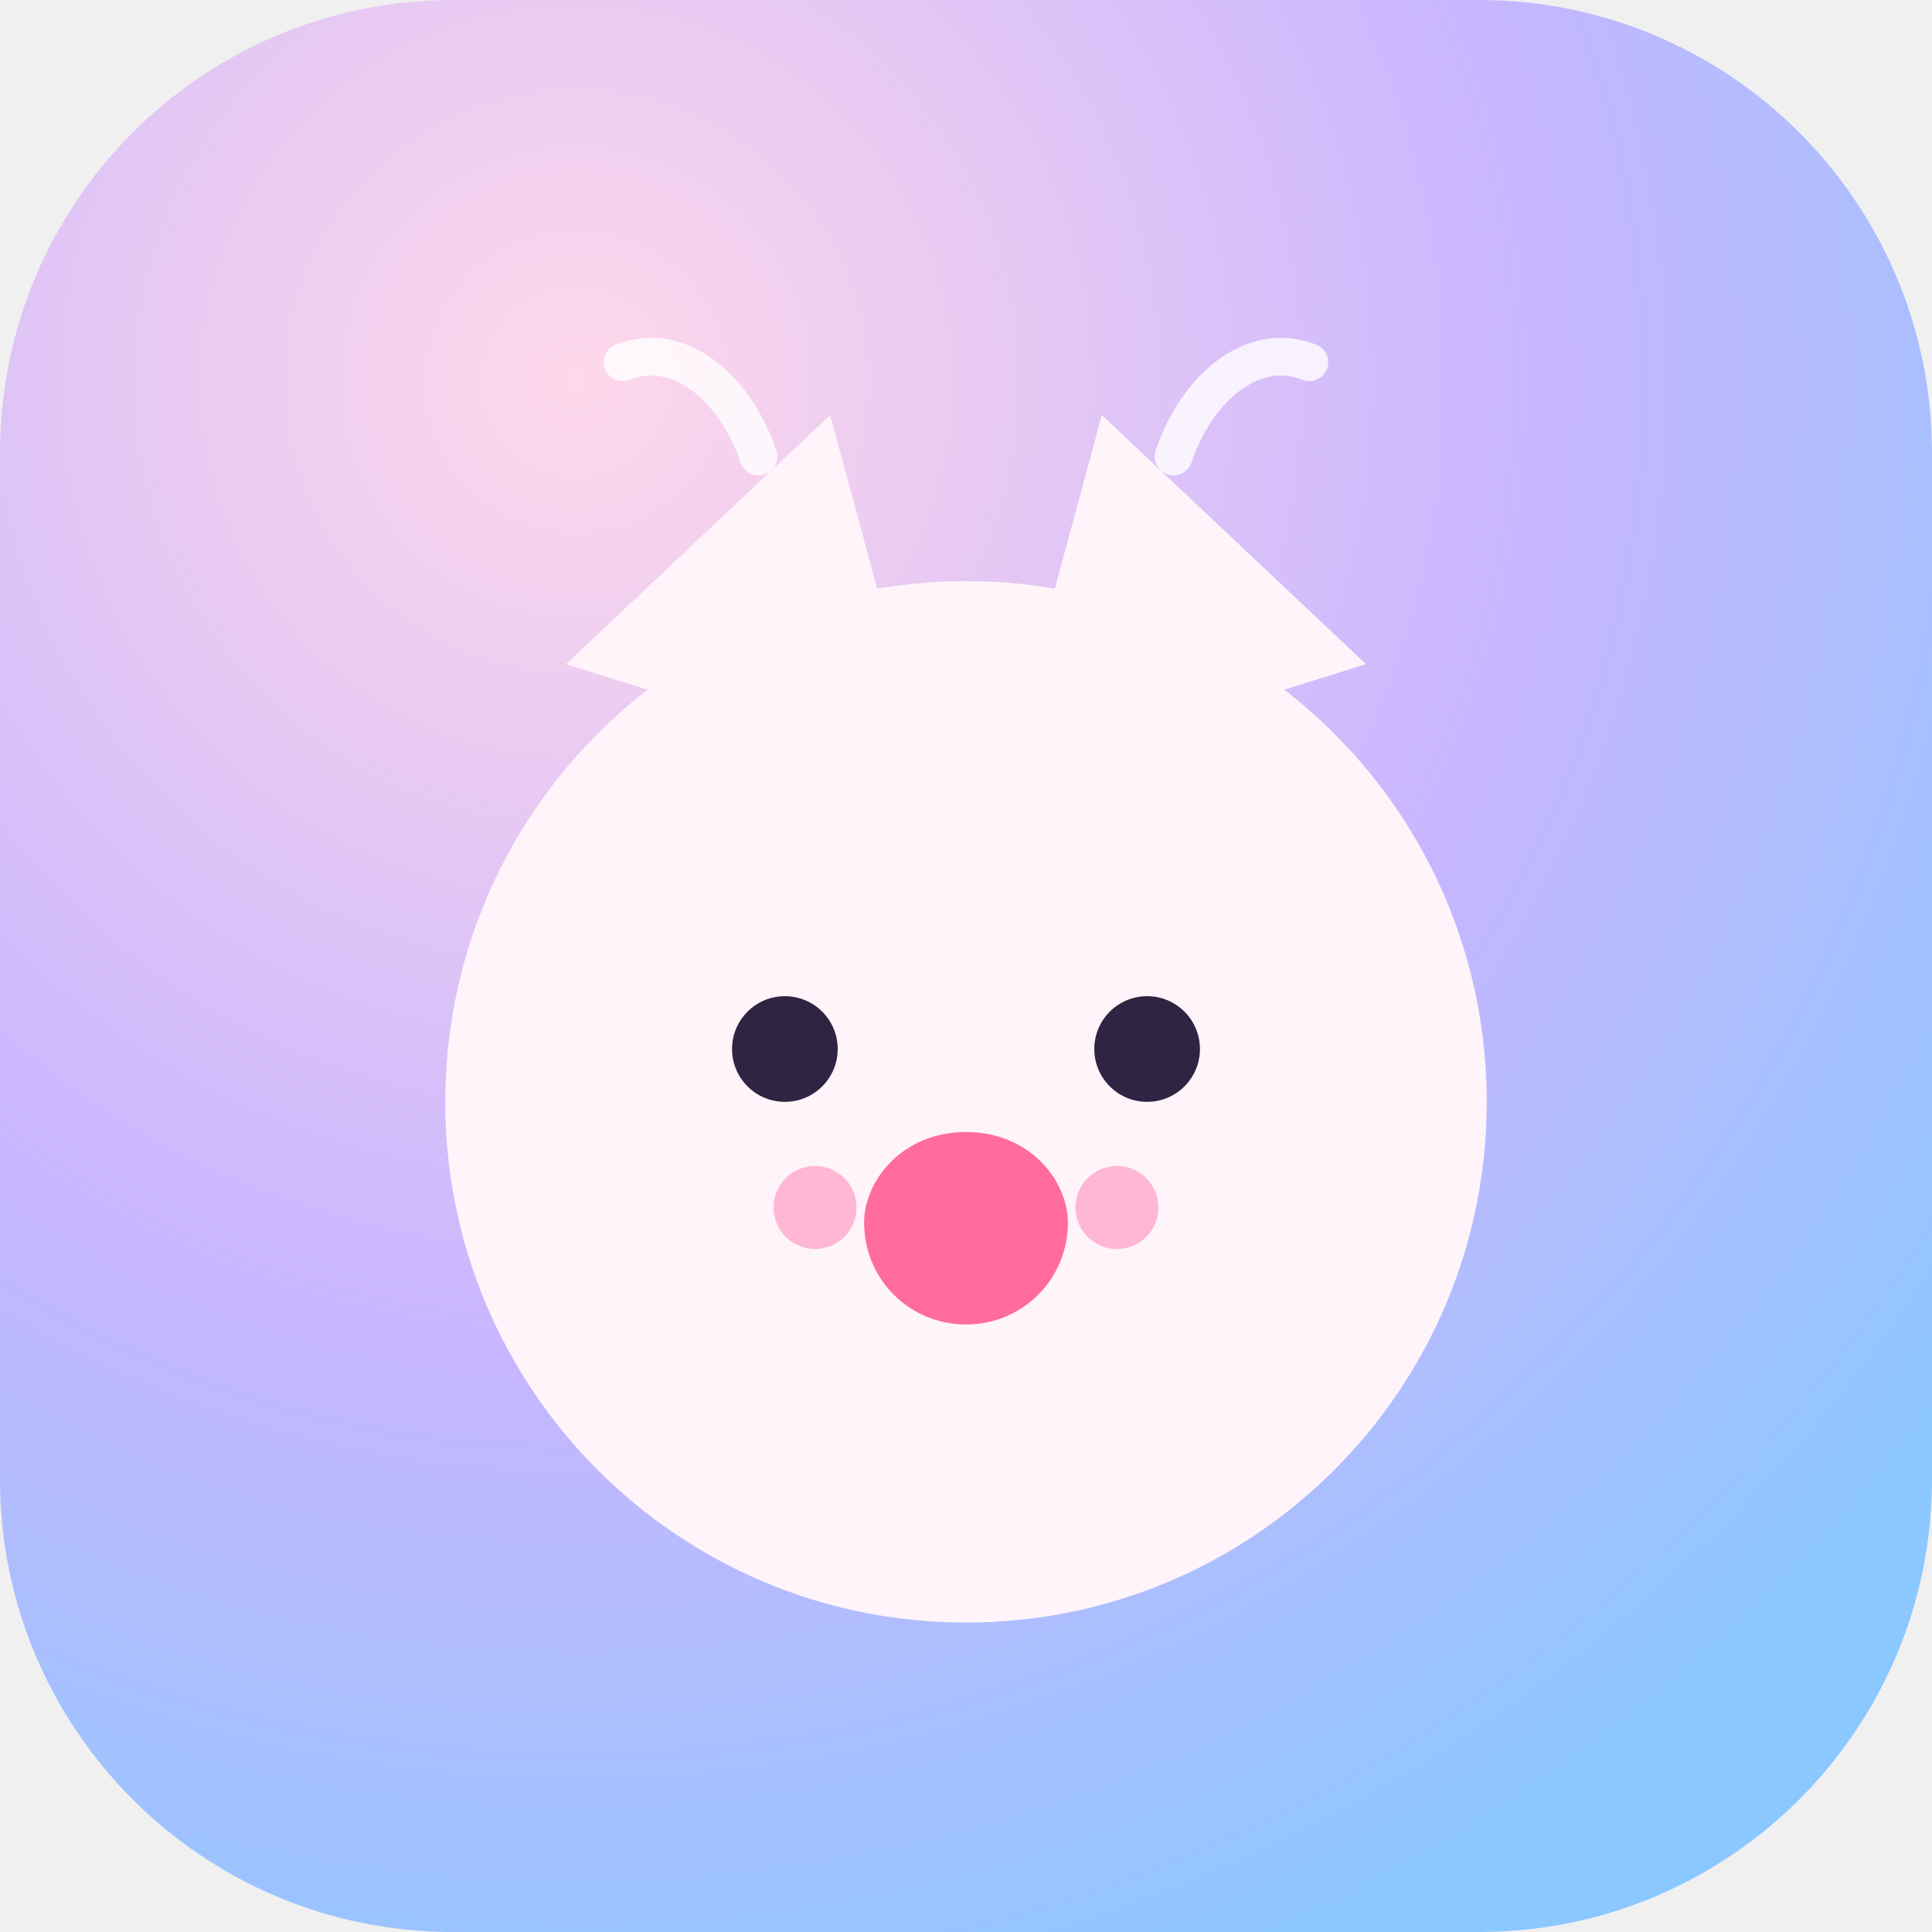
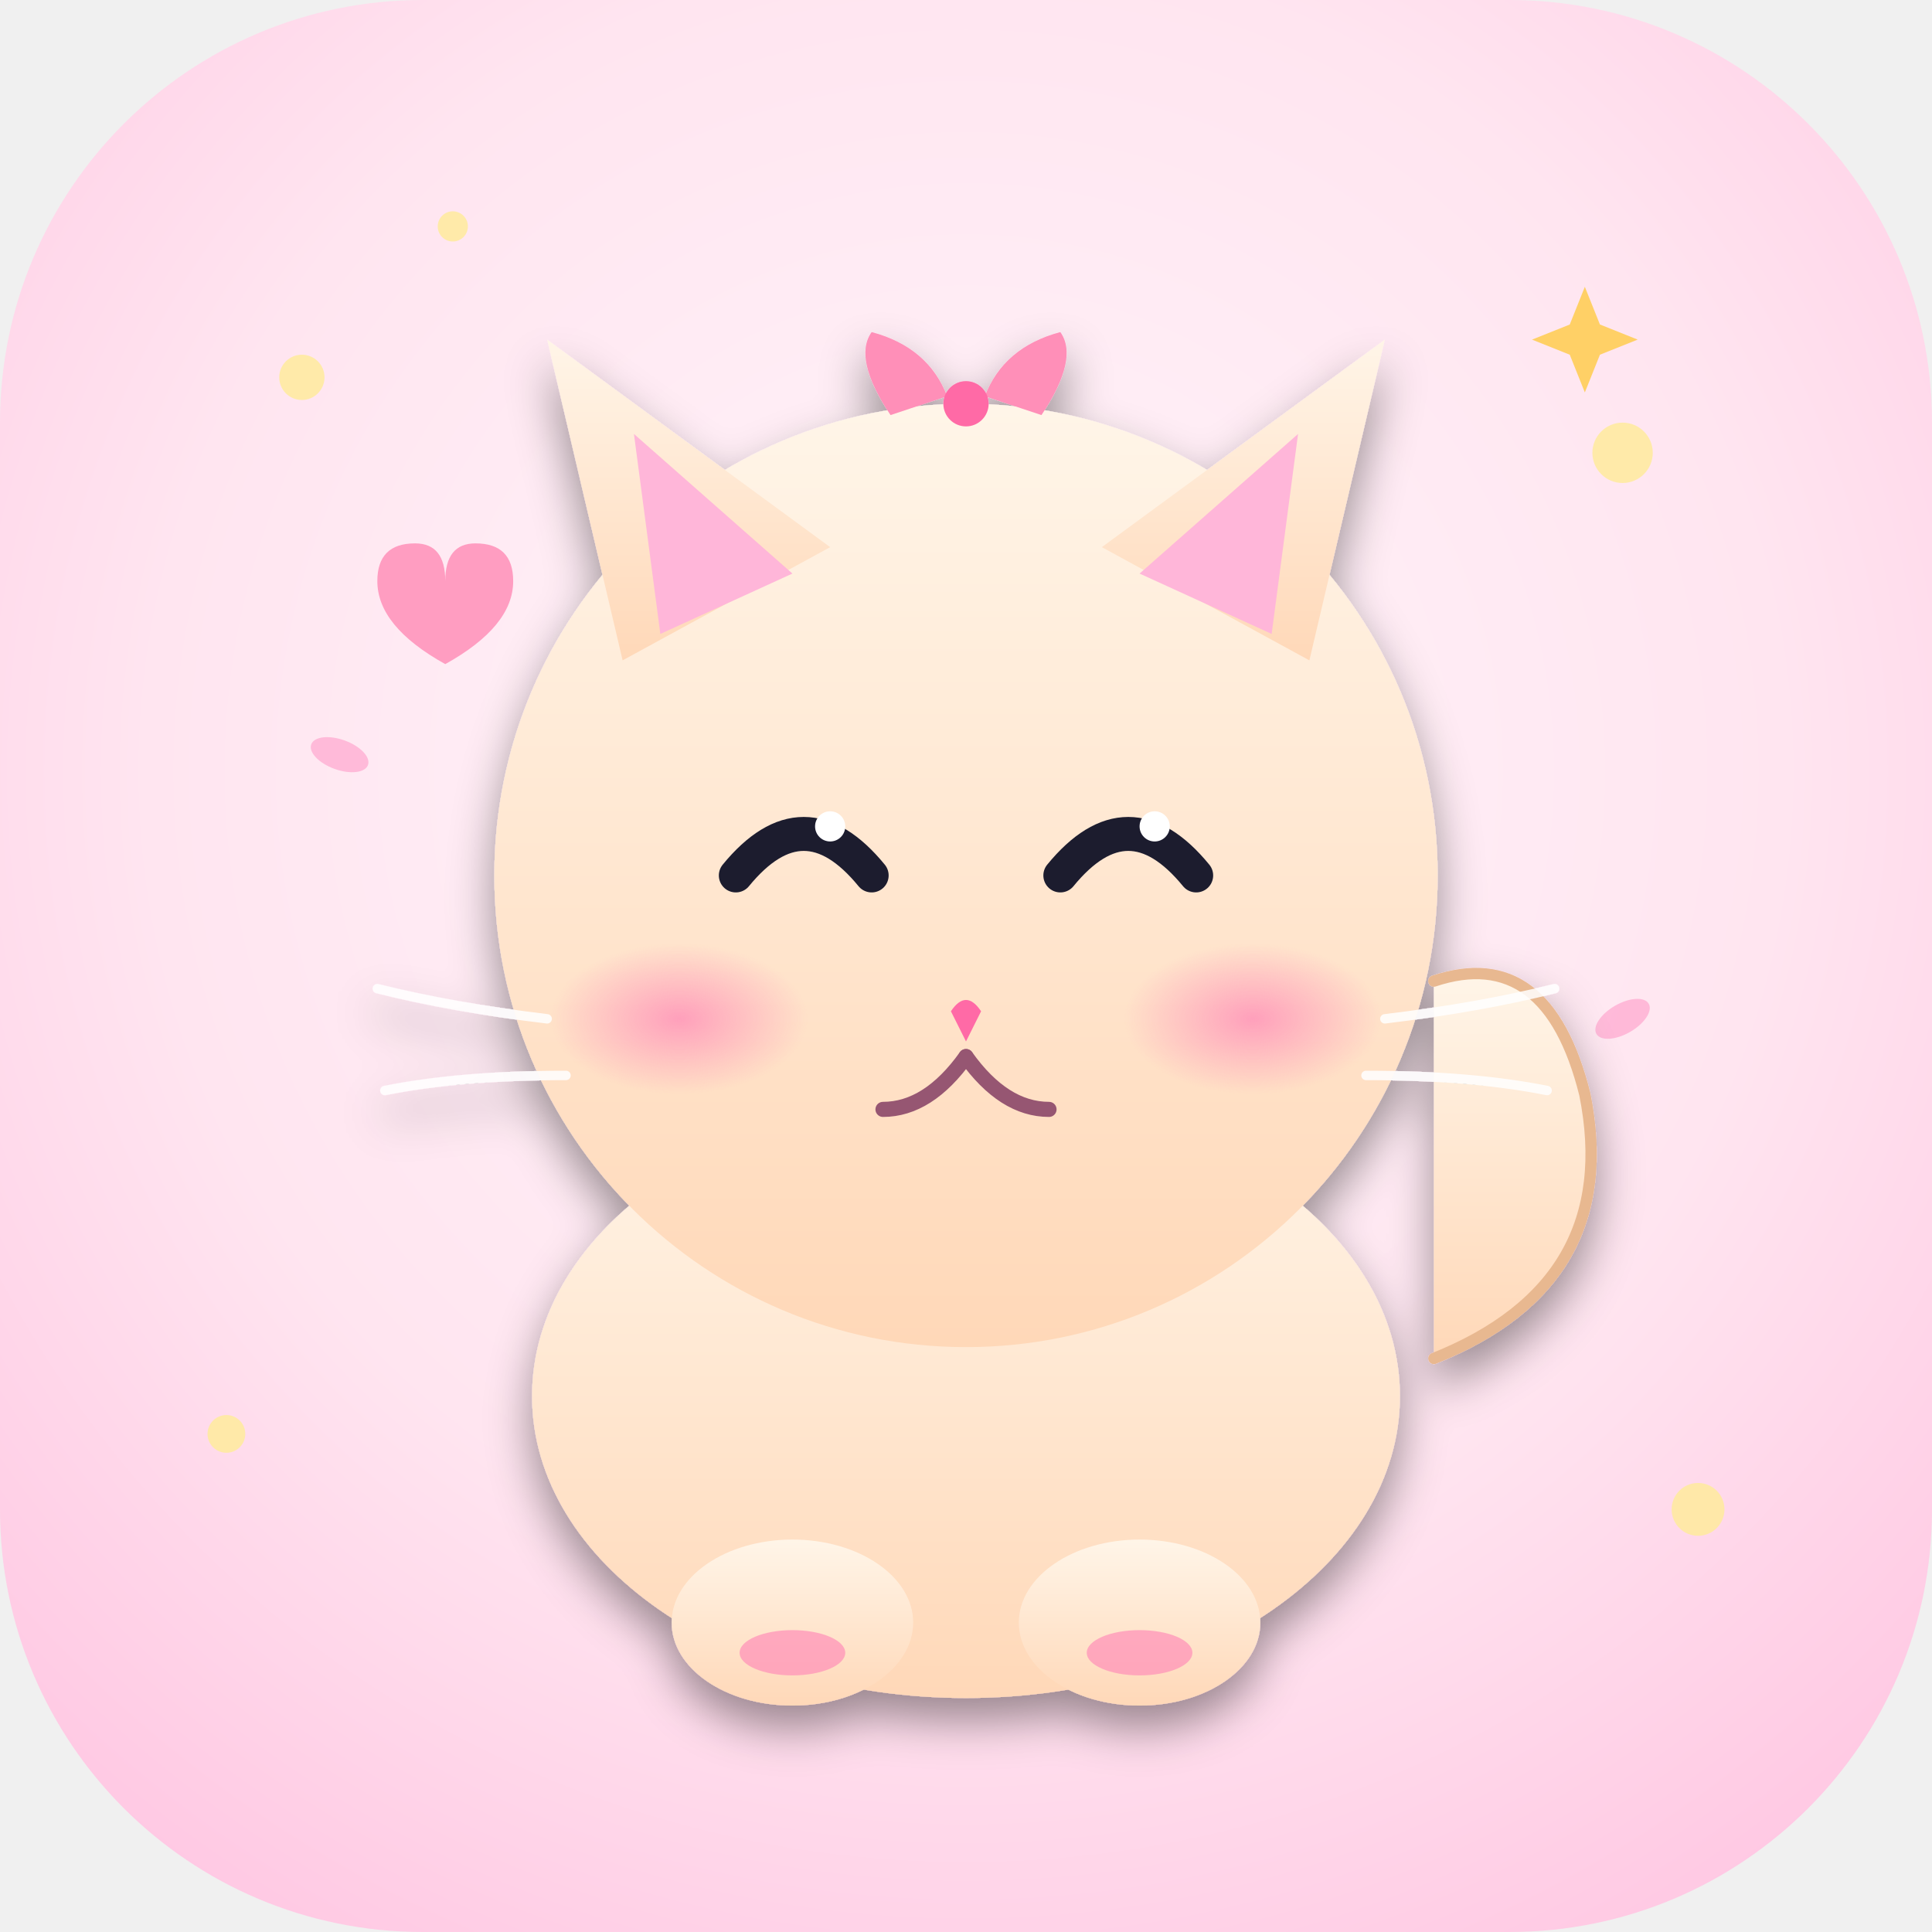
<svg xmlns="http://www.w3.org/2000/svg" viewBox="0 0 512 512">
  <defs>
-     <radialGradient id="bg" cx="30%" cy="20%" r="90%">
-       <stop offset="0" stop-color="#ffd8ea" />
-       <stop offset="0.55" stop-color="#c8b6ff" />
-       <stop offset="1" stop-color="#8bc8ff" />
+     <radialGradient id="bg" cx="0.5" cy="0.4" r="0.7">
+       <stop offset="0%" stop-color="#fff5fa" />
+       <stop offset="60%" stop-color="#ffe5f0" />
+       <stop offset="100%" stop-color="#ffc8e3" />
    </radialGradient>
+     <linearGradient id="catBody" x1="0" y1="0" x2="0" y2="1">
+       <stop offset="0%" stop-color="#fff5e8" />
+       <stop offset="100%" stop-color="#ffd8b8" />
+     </linearGradient>
+     <radialGradient id="cheek" cx="0.5" cy="0.5" r="0.5">
+       <stop offset="0%" stop-color="#ff8fb8" stop-opacity="0.8" />
+       <stop offset="100%" stop-color="#ff8fb8" stop-opacity="0" />
+     </radialGradient>
+     <filter id="softShadow" x="-20%" y="-20%" width="140%" height="140%">
+       <feGaussianBlur in="SourceAlpha" stdDeviation="6" />
+       <feOffset dx="0" dy="6" result="off" />
+       <feComponentTransfer>
+         <feFuncA type="linear" slope="0.4" />
+       </feComponentTransfer>
+       <feMerge>
+         <feMergeNode />
+         <feMergeNode in="SourceGraphic" />
+       </feMerge>
+     </filter>
  </defs>
-   <rect width="512" height="512" rx="120" fill="url(#bg)" />
-   <circle cx="256" cy="292" r="138" fill="#fff4fa" />
-   <path d="M150 176l70-66 26 96zM362 176l-70-66-26 96z" fill="#fff4fa" />
-   <circle cx="208" cy="278" r="14" fill="#2f2442" />
-   <circle cx="304" cy="278" r="14" fill="#2f2442" />
-   <path d="M256 300c17 0 27 13 27 24 0 15-12 27-27 27s-27-12-27-27c0-11 10-24 27-24z" fill="#ff6b9d" />
-   <circle cx="216" cy="320" r="11" fill="#ffb7d3" />
-   <circle cx="296" cy="320" r="11" fill="#ffb7d3" />
-   <path d="M165 96c15-6 30 7 36 25M347 96c-15-6-30 7-36 25" stroke="#fff" stroke-width="10" stroke-linecap="round" fill="none" opacity=".8" />
+   <rect width="512" height="512" rx="112" fill="url(#bg)" />
+   <g fill="#ffeb9c" opacity="0.85">
+     <circle cx="80" cy="100" r="6" />
+     <circle cx="430" cy="120" r="8" />
+     <circle cx="60" cy="380" r="5" />
+     <circle cx="450" cy="400" r="7" />
+     <circle cx="120" cy="60" r="4" />
+   </g>
+   <g fill="#ffd066" transform="translate(420 90)">
+     <path d="M0,-14 L4,-4 L14,0 L4,4 L0,14 L-4,4 L-14,0 L-4,-4 Z" />
+   </g>
+   <g fill="#ff9bc8" opacity="0.6">
+     <ellipse cx="90" cy="200" rx="8" ry="4" transform="rotate(20 90 200)" />
+     <ellipse cx="430" cy="270" rx="8" ry="4" transform="rotate(-30 430 270)" />
+   </g>
+   <g filter="url(#softShadow)">
+     <path d="M 380 360 Q 430 340 420 290 Q 410 250 380 260" fill="url(#catBody)" stroke="#e8b890" stroke-width="3" stroke-linecap="round" />
+     <ellipse cx="256" cy="370" rx="115" ry="80" fill="url(#catBody)" />
+     <ellipse cx="210" cy="430" rx="32" ry="22" fill="url(#catBody)" />
+     <ellipse cx="302" cy="430" rx="32" ry="22" fill="url(#catBody)" />
+     <ellipse cx="210" cy="438" rx="14" ry="6" fill="#ff8fb8" opacity="0.7" />
+     <ellipse cx="302" cy="438" rx="14" ry="6" fill="#ff8fb8" opacity="0.7" />
+     <circle cx="256" cy="232" r="125" fill="url(#catBody)" />
+     <path d="M 165 175 L 145 90 L 220 145 Z" fill="url(#catBody)" />
+     <path d="M 347 175 L 367 90 L 292 145 Z" fill="url(#catBody)" />
+     <path d="M 175 168 L 168 115 L 210 152 Z" fill="#ffb6d9" />
+     <path d="M 337 168 L 344 115 L 302 152 Z" fill="#ffb6d9" />
+     <ellipse cx="180" cy="270" rx="34" ry="20" fill="url(#cheek)" />
+     <ellipse cx="332" cy="270" rx="34" ry="20" fill="url(#cheek)" />
+     <path d="M 195 232 q 18 -22 36 0" fill="none" stroke="#1a1a2e" stroke-width="9" stroke-linecap="round" />
+     <path d="M 281 232 q 18 -22 36 0" fill="none" stroke="#1a1a2e" stroke-width="9" stroke-linecap="round" />
+     <circle cx="220" cy="219" r="4" fill="#ffffff" />
+     <circle cx="306" cy="219" r="4" fill="#ffffff" />
+     <path d="M 252 268 q 4 -6 8 0 q -4 8 -4 8 q 0 0 -4 -8 Z" fill="#ff6ba6" />
+     <path d="M 256 280 q -10 14 -22 14" fill="none" stroke="#965672" stroke-width="4" stroke-linecap="round" />
+     <path d="M 256 280 q 10 14 22 14" fill="none" stroke="#965672" stroke-width="4" stroke-linecap="round" />
+     <g stroke="#ffffff" stroke-width="2.5" stroke-linecap="round" opacity="0.85">
+       <path d="M 145 270 q -25 -3 -45 -8" />
+       <path d="M 150 285 q -28 0 -48 4" />
+       <path d="M 367 270 q 25 -3 45 -8" />
+       <path d="M 362 285 q 28 0 48 4" />
+     </g>
+     <g transform="translate(256 110)">
+       <path d="M -20 0 Q -30 -15 -25 -22 Q -10 -18 -5 -5 Z" fill="#ff8fb8" />
+       <path d="M 20 0 Q 30 -15 25 -22 Q 10 -18 5 -5 Z" fill="#ff8fb8" />
+       <circle cx="0" cy="-3" r="6" fill="#ff6ba6" />
+     </g>
+   </g>
+   <g transform="translate(118 150)">
+     <path d="M 0 4 q 0 -10 -8 -10 q -10 0 -10 10 q 0 12 18 22 q 18 -10 18 -22 q 0 -10 -10 -10 q -8 0 -8 10 Z" fill="#ff8fb8" opacity="0.85" />
+   </g>
</svg>
